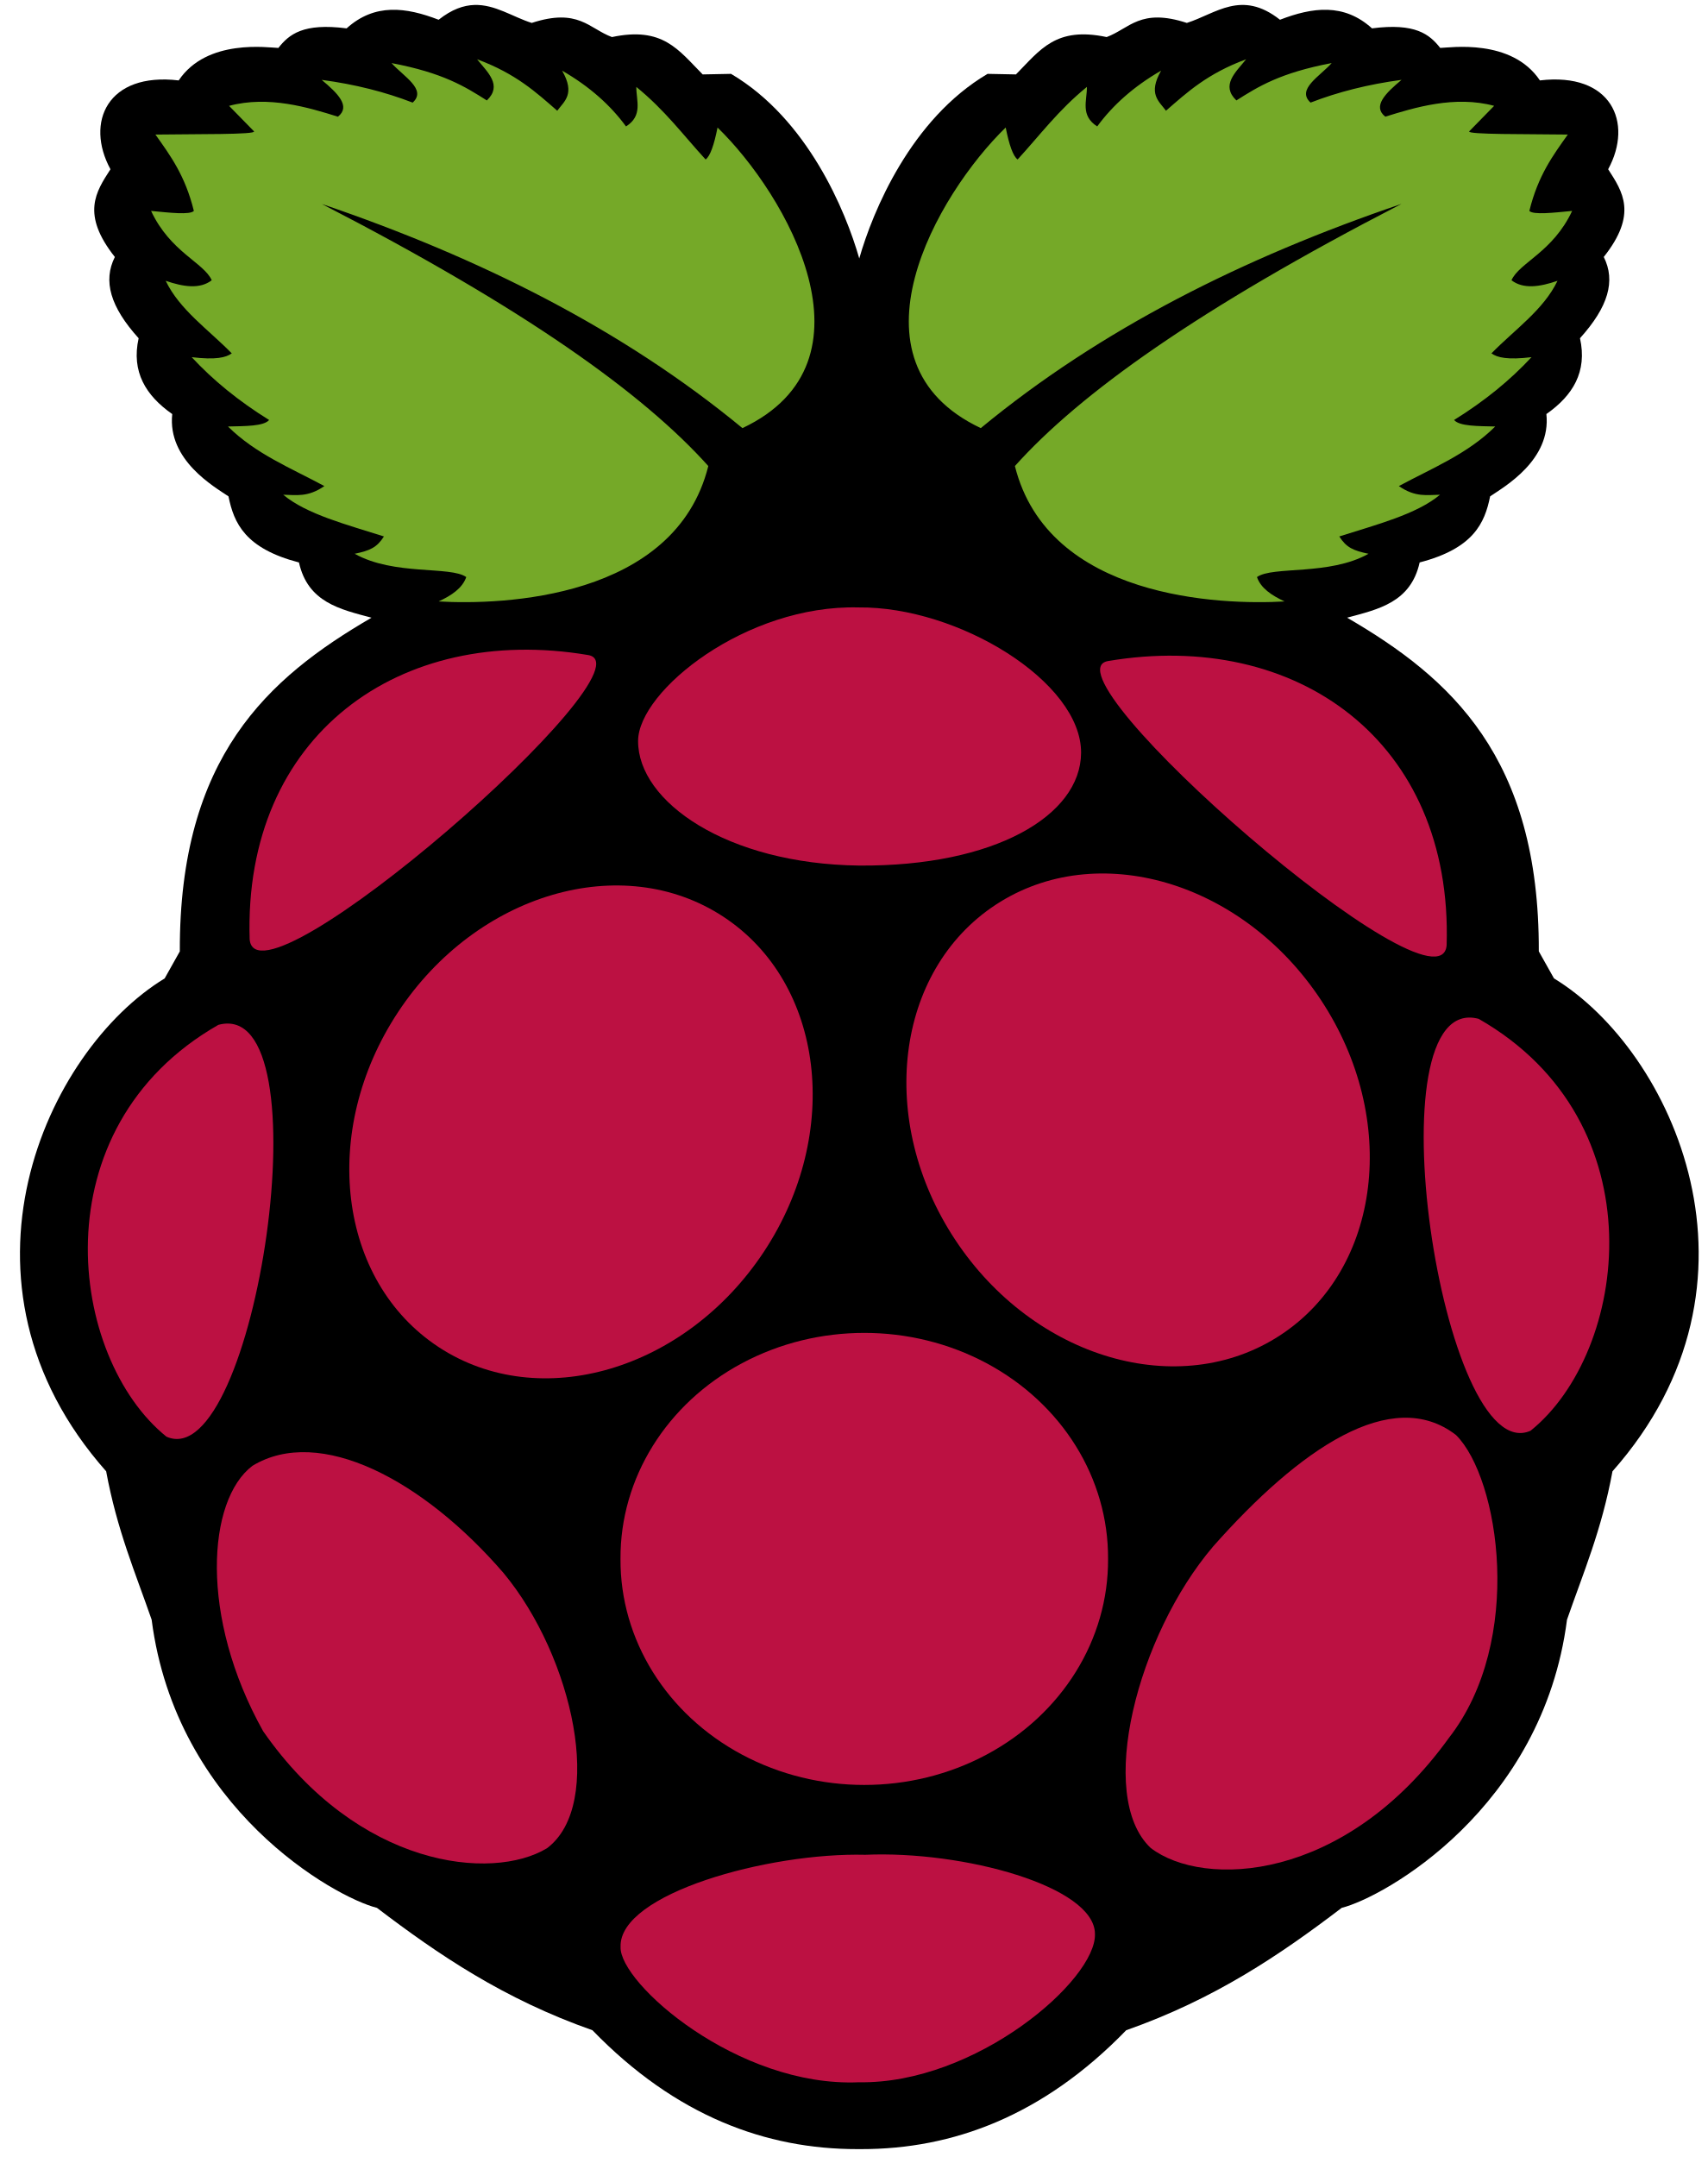
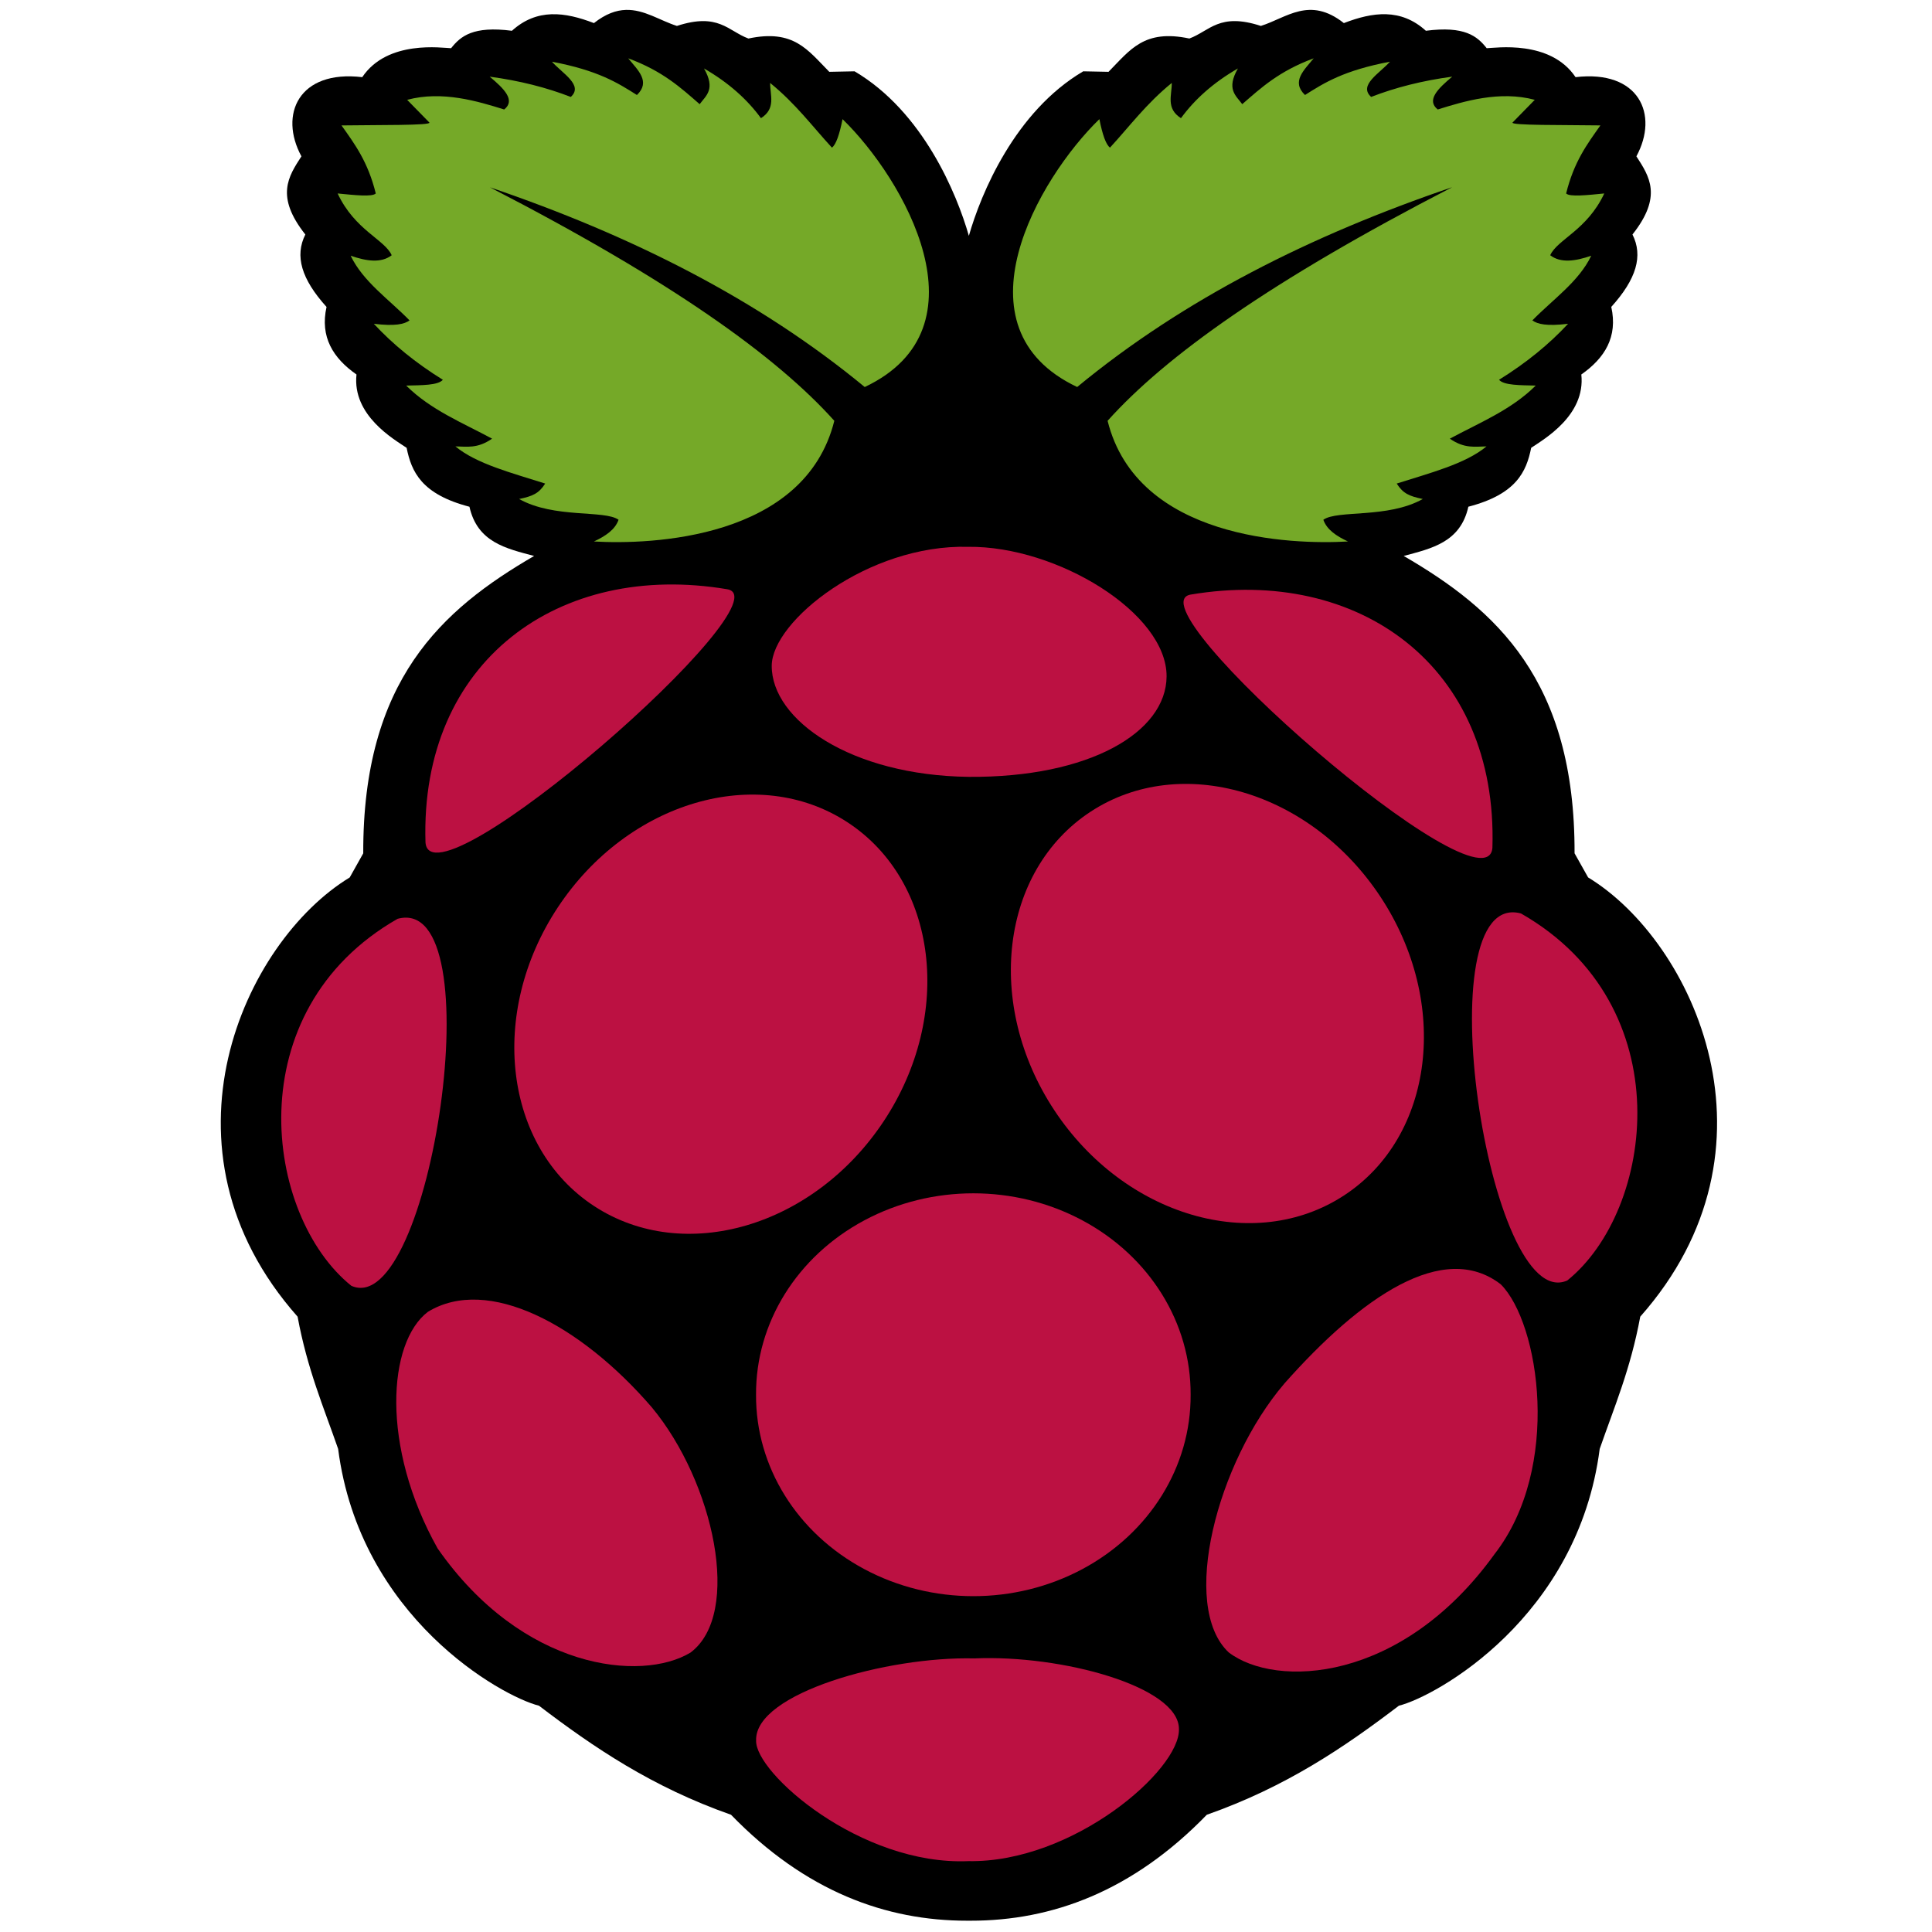
- <svg xmlns="http://www.w3.org/2000/svg" viewBox="0 0 570 720">
-   <path fill="#000" d="m158.38,1.656c-3.619,0.112-7.517,1.449-11.938,4.938-10.83-4.176-21.33-5.627-30.72,2.875-14.5-1.881-19.212,2-22.782,6.531-3.183-0.066-23.819-3.272-33.282,10.844-23.781-2.814-31.297,13.988-22.781,29.656-4.857,7.519-9.889,14.947,1.469,29.281-4.018,7.984-1.527,16.644,7.938,27.125-2.498,11.223,2.412,19.141,11.219,25.312-1.647,15.358,14.084,24.287,18.781,27.469,1.804,8.949,5.563,17.393,23.531,22.062,2.963,13.336,13.762,15.639,24.219,18.438-34.562,20.09-64.201,46.523-64,111.38l-5.062,9.031c-39.63,24.1-75.285,101.56-19.53,164.52,3.642,19.708,9.75,33.864,15.188,49.531,8.134,63.131,61.218,92.692,75.219,96.188,20.517,15.628,42.368,30.457,71.938,40.844,27.875,28.749,58.074,39.706,88.438,39.688,0.445-0,0.899,0.005,1.344,0,30.364,0.019,60.562-10.938,88.438-39.688,29.569-10.387,51.421-25.216,71.938-40.844,14.001-3.496,67.085-33.057,75.219-96.188,5.438-15.667,11.546-29.823,15.188-49.531,55.754-62.965,20.1-140.43-19.531-164.53l-5.07-9.03c0.201-64.852-29.438-91.285-64-111.38,10.457-2.798,21.256-5.101,24.219-18.438,17.968-4.67,21.728-13.114,23.531-22.062,4.698-3.181,20.428-12.111,18.781-27.469,8.807-6.172,13.717-14.09,11.219-25.312,9.465-10.481,11.956-19.141,7.938-27.125,11.36-14.328,6.32-21.756,1.47-29.275,8.51-15.668,1-32.47-22.79-29.656-9.46-14.116-30.09-10.91-33.28-10.844-3.57-4.531-8.28-8.412-22.78-6.531-9.39-8.502-19.89-7.051-30.72-2.875-12.86-10.148-21.37-2.013-31.09,1.062-15.57-5.088-19.13,1.881-26.78,4.719-16.98-3.588-22.14,4.224-30.28,12.469l-9.469-0.188c-25.611,15.093-38.334,45.826-42.844,61.625-4.512-15.802-17.206-46.535-42.812-61.625l-9.469,0.188c-8.15-8.245-13.31-16.057-30.29-12.469-7.65-2.838-11.2-9.806-26.78-4.719-6.38-2.018-12.247-6.214-19.156-6z" />
-   <path fill="#75a928" d="m107.39,68.056c67.948,35.031,107.45,63.369,129.09,87.504-11.082,44.418-68.896,46.445-90.036,45.199,4.328-2.015,7.94-4.428,9.22-8.136-5.304-3.77-24.113-0.397-37.244-7.774,5.044-1.045,7.404-2.063,9.763-5.785-12.406-3.957-25.769-7.366-33.628-13.921,4.241,0.052,8.201,0.949,13.74-2.893-11.112-5.988-22.969-10.734-32.181-19.887,5.745-0.141,11.939-0.057,13.74-2.17-10.17-6.301-18.751-13.308-25.854-20.972,8.04,0.971,11.435,0.135,13.379-1.266-7.688-7.874-17.418-14.523-22.057-24.226,5.97,2.058,11.431,2.845,15.368-0.181-2.612-5.894-13.805-9.37-20.249-23.142,6.284,0.609,12.95,1.371,14.283,0-2.917-11.884-7.922-18.565-12.831-25.487,13.45-0.2,33.828,0.052,32.905-1.085l-8.316-8.497c13.138-3.537,26.581,0.568,36.34,3.616,4.382-3.458-0.078-7.83-5.424-12.294,11.165,1.491,21.254,4.057,30.373,7.593,4.872-4.399-3.164-8.799-7.051-13.198,17.249,3.273,24.557,7.871,31.82,12.475,5.269-5.051,0.302-9.343-3.254-13.74,13.006,4.817,19.705,11.036,26.758,17.175,2.391-3.227,6.075-5.592,1.627-13.379,9.234,5.323,16.189,11.595,21.334,18.622,5.713-3.638,3.404-8.613,3.435-13.198,9.597,7.806,15.687,16.114,23.142,24.226,1.502-1.093,2.817-4.802,3.978-10.667,22.895,22.212,55.246,78.158,8.316,100.34-39.94-32.94-87.64-56.883-140.5-74.844z" />
-   <path fill="#75a928" d="M467.92,68.056c-67.94,35.034-107.44,63.364-129.08,87.504,11.082,44.418,68.896,46.445,90.036,45.199-4.328-2.015-7.94-4.428-9.22-8.136,5.304-3.77,24.113-0.397,37.244-7.774-5.044-1.045-7.404-2.063-9.763-5.785,12.406-3.957,25.769-7.366,33.628-13.921-4.241,0.052-8.201,0.949-13.74-2.893,11.112-5.988,22.969-10.734,32.181-19.887-5.745-0.141-11.939-0.057-13.74-2.17,10.17-6.301,18.751-13.308,25.854-20.972-8.04,0.971-11.435,0.135-13.379-1.266,7.688-7.874,17.418-14.523,22.057-24.226-5.97,2.058-11.431,2.845-15.368-0.181,2.612-5.894,13.805-9.37,20.249-23.142-6.284,0.609-12.95,1.371-14.283,0,2.922-11.889,7.928-18.57,12.836-25.492-13.45-0.2-33.828,0.052-32.905-1.085l8.316-8.497c-13.138-3.537-26.581,0.568-36.34,3.616-4.382-3.458,0.078-7.83,5.424-12.294-11.165,1.491-21.254,4.057-30.373,7.593-4.872-4.399,3.164-8.799,7.051-13.198-17.249,3.273-24.557,7.871-31.82,12.475-5.269-5.051-0.302-9.343,3.254-13.74-13.006,4.817-19.705,11.036-26.758,17.175-2.391-3.227-6.075-5.592-1.627-13.379-9.234,5.323-16.189,11.595-21.334,18.622-5.713-3.638-3.404-8.613-3.435-13.198-9.597,7.806-15.687,16.114-23.142,24.226-1.502-1.093-2.817-4.802-3.978-10.667-22.895,22.212-55.246,78.158-8.316,100.34,39.919-32.947,87.616-56.888,140.48-74.849z" />
-   <path fill="#bc1142" d="m365.2,521.85a71.956,66.532,0,1,1,-143.91,0,71.956,66.532,0,1,1,143.91,0z" transform="matrix(1.131107,0,0,1.12805,-43.13914,-68.31098)" />
-   <path fill="#bc1142" d="m262.84,276.65a61.875,28.125,0,1,1,-123.75,0,61.875,28.125,0,1,1,123.75,0z" transform="matrix(0.7674168,-1.161311,2.171115,1.422437,-560.8886,217.6886)" />
-   <path fill="#bc1142" d="m262.84,276.65a61.875,28.125,0,1,1,-123.75,0,61.875,28.125,0,1,1,123.75,0z" transform="matrix(-0.7674168,-1.161311,-2.171115,1.422437,1134.829,213.6886)" />
-   <path fill="#bc1142" d="M72.91,342.09c36.41-9.76,12.292,150.63-17.333,137.47-32.587-26.21-43.083-102.97,17.333-137.47z" />
-   <path fill="#bc1142" d="m493.68,340.09c-36.414-9.757-12.292,150.64,17.333,137.48,32.587-26.213,43.083-102.98-17.333-137.48z" />
-   <path fill="#bc1142" d="m369.97,220.65c62.835-10.61,115.12,26.722,113.01,94.858-2.067,26.121-136.16-90.969-113.01-94.858z" />
-   <path fill="#bc1142" d="M196.36,218.65c-62.84-10.61-115.12,26.73-113.01,94.86,2.067,26.12,136.16-90.97,113.01-94.86z" />
-   <path fill="#bc1142" d="m286.62,202.76c-37.503-0.975-73.495,27.834-73.582,44.544-0.105,20.304,29.651,41.093,73.837,41.62,45.123,0.323,73.916-16.64,74.061-37.594,0.165-23.74-41.039-48.937-74.317-48.571z" />
-   <path fill="#bc1142" d="m288.91,619.12c32.697-1.427,76.571,10.532,76.657,26.396,0.543,15.405-39.79,50.211-78.826,49.538-40.427,1.744-80.069-33.116-79.55-45.199-0.605-17.716,49.226-31.548,81.719-30.735z" />
-   <path fill="#bc1142" d="m168.14,525.1c23.279,28.046,33.891,77.319,14.464,91.844-18.379,11.088-63.012,6.522-94.736-39.052-21.395-38.242-18.638-77.157-3.616-88.589,22.464-13.684,57.173,4.799,83.889,35.797z" />
-   <path fill="#bc1142" d="m405.02,516.21c-25.187,29.502-39.212,83.31-20.838,100.64,17.568,13.464,64.729,11.582,99.566-36.756,25.296-32.465,16.82-86.682,2.371-101.08-21.464-16.602-52.277,4.645-81.099,37.188z" />
+ <svg xmlns="http://www.w3.org/2000/svg" viewBox="0 0 128 128" id="svg2" version="1.1">
+   <defs id="defs14" />
+   <g id="g3387" transform="matrix(0.1768792,0,0,0.1768792,13.44718,0.3640748)">
+     <path id="path4" d="m 158.38,1.656 c -3.619,0.112 -7.517,1.449 -11.938,4.938 -10.83,-4.176 -21.33,-5.627 -30.72,2.875 C 101.222,7.588 96.51,11.469 92.94,16 89.757,15.934 69.121,12.728 59.658,26.844 35.877,24.03 28.361,40.832 36.877,56.5 c -4.857,7.519 -9.889,14.947 1.469,29.281 -4.018,7.984 -1.527,16.644 7.938,27.125 -2.498,11.223 2.412,19.141 11.219,25.312 -1.647,15.358 14.084,24.287 18.781,27.469 1.804,8.949 5.563,17.393 23.531,22.062 2.963,13.336 13.762,15.639 24.219,18.438 -34.562,20.09 -64.201,46.523 -64,111.38 l -5.062,9.031 c -39.63,24.1 -75.285,101.56 -19.53,164.52 3.642,19.708 9.75,33.864 15.188,49.531 8.134,63.131 61.218,92.692 75.219,96.188 20.517,15.628 42.368,30.457 71.938,40.844 27.875,28.749 58.074,39.706 88.438,39.688 0.445,-2.8e-4 0.899,0.005 1.344,0 30.364,0.019 60.562,-10.938 88.438,-39.688 29.569,-10.387 51.421,-25.216 71.938,-40.844 14.001,-3.496 67.085,-33.057 75.219,-96.188 5.438,-15.667 11.546,-29.823 15.188,-49.531 55.754,-62.965 20.1,-140.43 -19.531,-164.53 l -5.07,-9.03 c 0.201,-64.852 -29.438,-91.285 -64,-111.38 10.457,-2.798 21.256,-5.101 24.219,-18.438 17.968,-4.67 21.728,-13.114 23.531,-22.062 4.698,-3.181 20.428,-12.111 18.781,-27.469 8.807,-6.172 13.717,-14.09 11.219,-25.312 9.465,-10.481 11.956,-19.141 7.938,-27.125 11.36,-14.328 6.32,-21.756 1.47,-29.275 8.51,-15.668 1,-32.47 -22.79,-29.656 -9.46,-14.116 -30.09,-10.91 -33.28,-10.844 -3.57,-4.531 -8.28,-8.412 -22.78,-6.531 -9.39,-8.502 -19.89,-7.051 -30.72,-2.875 -12.86,-10.148 -21.37,-2.013 -31.09,1.062 -15.57,-5.088 -19.13,1.881 -26.78,4.719 -16.98,-3.588 -22.14,4.224 -30.28,12.469 l -9.469,-0.188 c -25.611,15.093 -38.334,45.826 -42.844,61.625 -4.512,-15.802 -17.206,-46.535 -42.812,-61.625 l -9.469,0.188 c -8.15,-8.245 -13.31,-16.057 -30.29,-12.469 -7.65,-2.838 -11.2,-9.806 -26.78,-4.719 -6.38,-2.018 -12.247,-6.214 -19.156,-6 z" style="fill:#000000" />
+     <path id="path6-3" d="m 107.39,68.056 c 67.948,35.031 107.45,63.369 129.09,87.504 -11.082,44.418 -68.896,46.445 -90.036,45.199 4.328,-2.015 7.94,-4.428 9.22,-8.136 -5.304,-3.77 -24.113,-0.397 -37.244,-7.774 5.044,-1.045 7.404,-2.063 9.763,-5.785 -12.406,-3.957 -25.769,-7.366 -33.628,-13.921 4.241,0.052 8.201,0.949 13.74,-2.893 -11.112,-5.988 -22.969,-10.734 -32.181,-19.887 5.745,-0.141 11.939,-0.057 13.74,-2.17 -10.17,-6.301 -18.751,-13.308 -25.854,-20.972 8.04,0.971 11.435,0.135 13.379,-1.266 -7.688,-7.874 -17.418,-14.523 -22.057,-24.226 5.97,2.058 11.431,2.845 15.368,-0.181 -2.612,-5.894 -13.805,-9.37 -20.249,-23.142 6.284,0.609 12.95,1.371 14.283,0 -2.917,-11.884 -7.922,-18.565 -12.831,-25.487 13.45,-0.2 33.828,0.052 32.905,-1.085 l -8.316,-8.497 c 13.138,-3.537 26.581,0.568 36.34,3.616 4.382,-3.458 -0.078,-7.83 -5.424,-12.294 11.165,1.491 21.254,4.057 30.373,7.593 4.872,-4.399 -3.164,-8.799 -7.051,-13.198 17.249,3.273 24.557,7.871 31.82,12.475 5.269,-5.051 0.302,-9.343 -3.254,-13.74 13.006,4.817 19.705,11.036 26.758,17.175 2.391,-3.227 6.075,-5.592 1.627,-13.379 9.234,5.323 16.189,11.595 21.334,18.622 5.713,-3.638 3.404,-8.613 3.435,-13.198 9.597,7.806 15.687,16.114 23.142,24.226 1.502,-1.093 2.817,-4.802 3.978,-10.667 22.895,22.212 55.246,78.158 8.316,100.34 -39.94,-32.94 -87.64,-56.883 -140.5,-74.844 z" style="fill:#75a928" />
+     <path id="path8-6" d="m 467.92,68.056 c -67.94,35.034 -107.44,63.364 -129.08,87.504 11.082,44.418 68.896,46.445 90.036,45.199 -4.328,-2.015 -7.94,-4.428 -9.22,-8.136 5.304,-3.77 24.113,-0.397 37.244,-7.774 -5.044,-1.045 -7.404,-2.063 -9.763,-5.785 12.406,-3.957 25.769,-7.366 33.628,-13.921 -4.241,0.052 -8.201,0.949 -13.74,-2.893 11.112,-5.988 22.969,-10.734 32.181,-19.887 -5.745,-0.141 -11.939,-0.057 -13.74,-2.17 10.17,-6.301 18.751,-13.308 25.854,-20.972 -8.04,0.971 -11.435,0.135 -13.379,-1.266 7.688,-7.874 17.418,-14.523 22.057,-24.226 -5.97,2.058 -11.431,2.845 -15.368,-0.181 2.612,-5.894 13.805,-9.37 20.249,-23.142 -6.284,0.609 -12.95,1.371 -14.283,0 2.922,-11.889 7.928,-18.57 12.836,-25.492 -13.45,-0.2 -33.828,0.052 -32.905,-1.085 l 8.316,-8.497 c -13.138,-3.537 -26.581,0.568 -36.34,3.616 -4.382,-3.458 0.078,-7.83 5.424,-12.294 -11.165,1.491 -21.254,4.057 -30.373,7.593 -4.872,-4.399 3.164,-8.799 7.051,-13.198 -17.249,3.273 -24.557,7.871 -31.82,12.475 -5.269,-5.051 -0.302,-9.343 3.254,-13.74 -13.006,4.817 -19.705,11.036 -26.758,17.175 -2.391,-3.227 -6.075,-5.592 -1.627,-13.379 -9.234,5.323 -16.189,11.595 -21.334,18.622 -5.713,-3.638 -3.404,-8.613 -3.435,-13.198 -9.597,7.806 -15.687,16.114 -23.142,24.226 -1.502,-1.093 -2.817,-4.802 -3.978,-10.667 -22.895,22.212 -55.246,78.158 -8.316,100.34 39.919,-32.947 87.616,-56.888 140.48,-74.849 z" style="fill:#75a928" />
+     <path transform="matrix(1.131107,0,0,1.12805,-43.13914,-68.31098)" id="path10-7" d="m 365.2,521.85 a 71.956,66.532 0 1 1 -143.91,0 71.956,66.532 0 1 1 143.91,0 z" style="fill:#bc1142" />
+     <path transform="matrix(0.7674168,-1.161311,2.171115,1.422437,-560.8886,217.6886)" id="path12" d="m 262.84,276.65 a 61.875,28.125 0 1 1 -123.75,0 61.875,28.125 0 1 1 123.75,0 z" style="fill:#bc1142" />
+     <path transform="matrix(-0.7674168,-1.161311,-2.171115,1.422437,1134.829,213.6886)" id="path14" d="m 262.84,276.65 a 61.875,28.125 0 1 1 -123.75,0 61.875,28.125 0 1 1 123.75,0 z" style="fill:#bc1142" />
+     <path id="path16" d="M 72.91,342.09 C 109.32,332.33 85.202,492.72 55.577,479.56 22.99,453.35 12.494,376.59 72.91,342.09 Z" style="fill:#bc1142" />
+     <path id="path18" d="M 493.68,340.09 C 457.266,330.333 481.388,490.73 511.013,477.57 543.6,451.357 554.096,374.59 493.68,340.09 Z" style="fill:#bc1142" />
+     <path id="path20" d="m 369.97,220.65 c 62.835,-10.61 115.12,26.722 113.01,94.858 -2.067,26.121 -136.16,-90.969 -113.01,-94.858 z" style="fill:#bc1142" />
+     <path id="path22" d="M 196.36,218.65 C 133.52,208.04 81.24,245.38 83.35,313.51 85.417,339.63 219.51,222.54 196.36,218.65 Z" style="fill:#bc1142" />
+     <path id="path24" d="m 286.62,202.76 c -37.503,-0.975 -73.495,27.834 -73.582,44.544 -0.105,20.304 29.651,41.093 73.837,41.62 45.123,0.323 73.916,-16.64 74.061,-37.594 0.165,-23.74 -41.039,-48.937 -74.317,-48.571 z" style="fill:#bc1142" />
+     <path id="path26" d="m 288.91,619.12 c 32.697,-1.427 76.571,10.532 76.657,26.396 0.543,15.405 -39.79,50.211 -78.826,49.538 -40.427,1.744 -80.069,-33.116 -79.55,-45.199 -0.605,-17.716 49.226,-31.548 81.719,-30.735 z" style="fill:#bc1142" />
+     <path id="path28" d="m 168.14,525.1 c 23.279,28.046 33.891,77.319 14.464,91.844 -18.379,11.088 -63.012,6.522 -94.736,-39.052 -21.395,-38.242 -18.638,-77.157 -3.616,-88.589 22.464,-13.684 57.173,4.799 83.889,35.797 z" style="fill:#bc1142" />
+     <path id="path30" d="m 405.02,516.21 c -25.187,29.502 -39.212,83.31 -20.838,100.64 17.568,13.464 64.729,11.582 99.566,-36.756 25.296,-32.465 16.82,-86.682 2.371,-101.08 -21.464,-16.602 -52.277,4.645 -81.099,37.188 z" style="fill:#bc1142" />
+   </g>
</svg>
